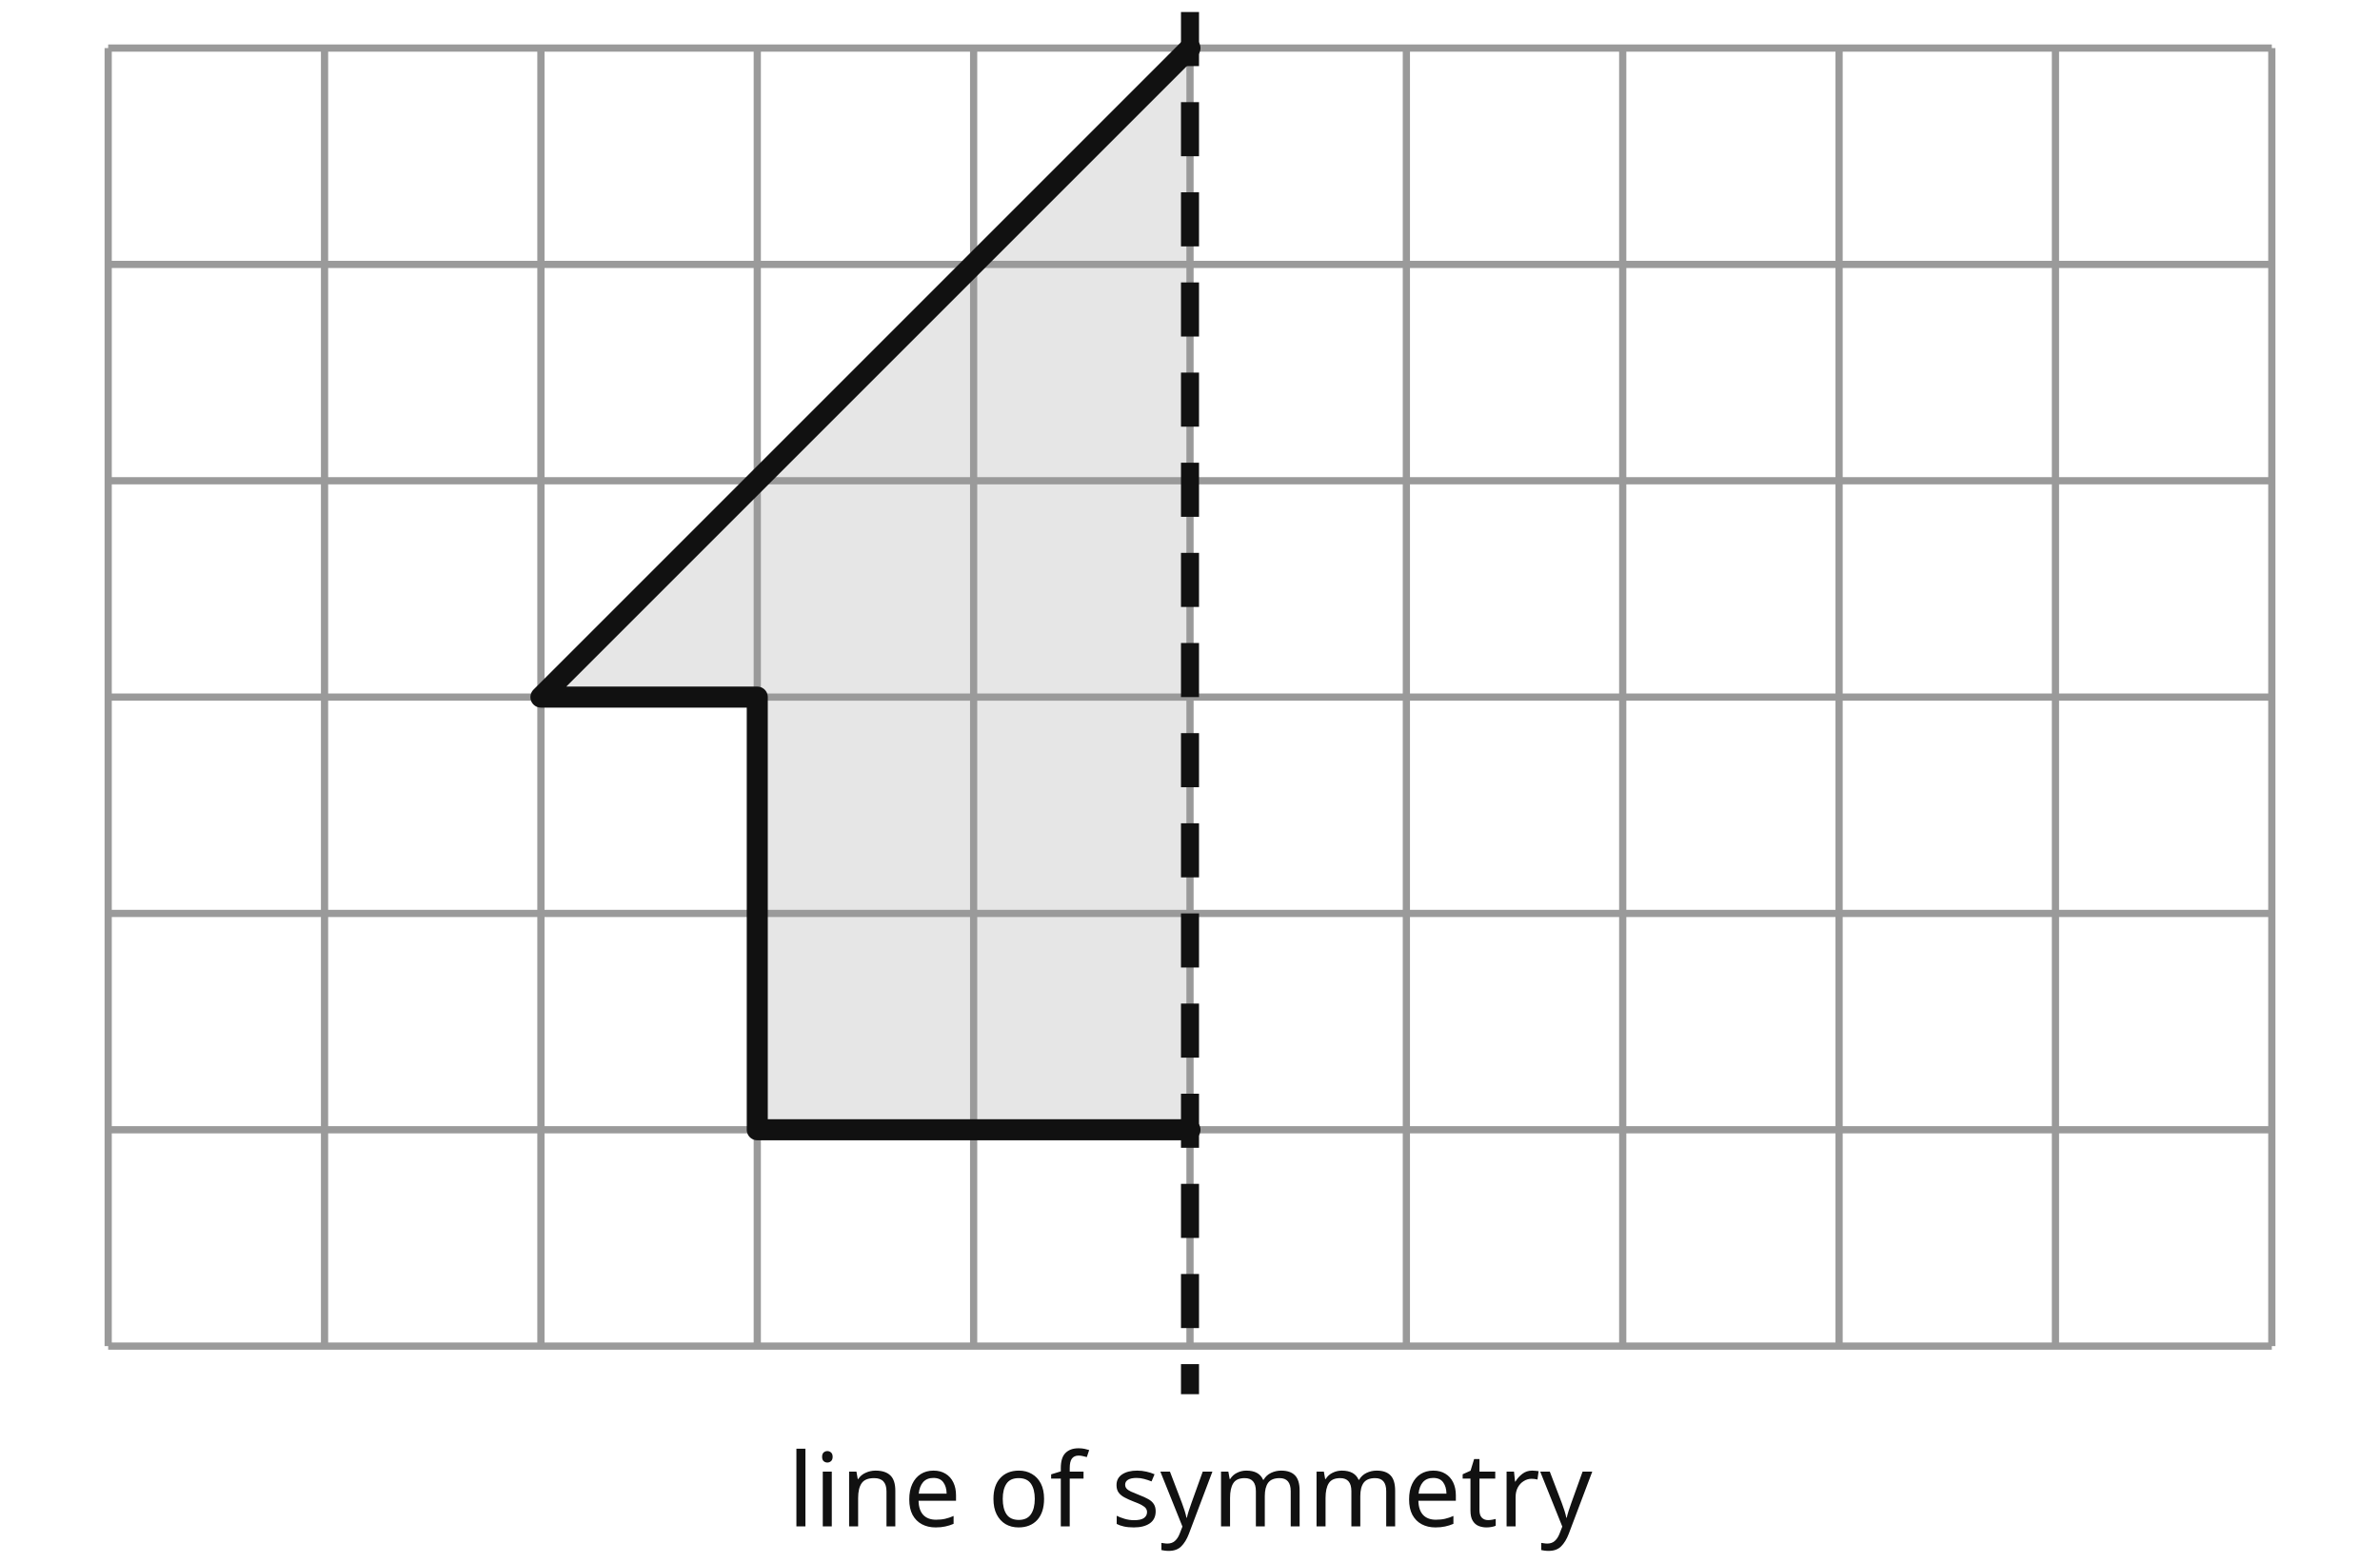
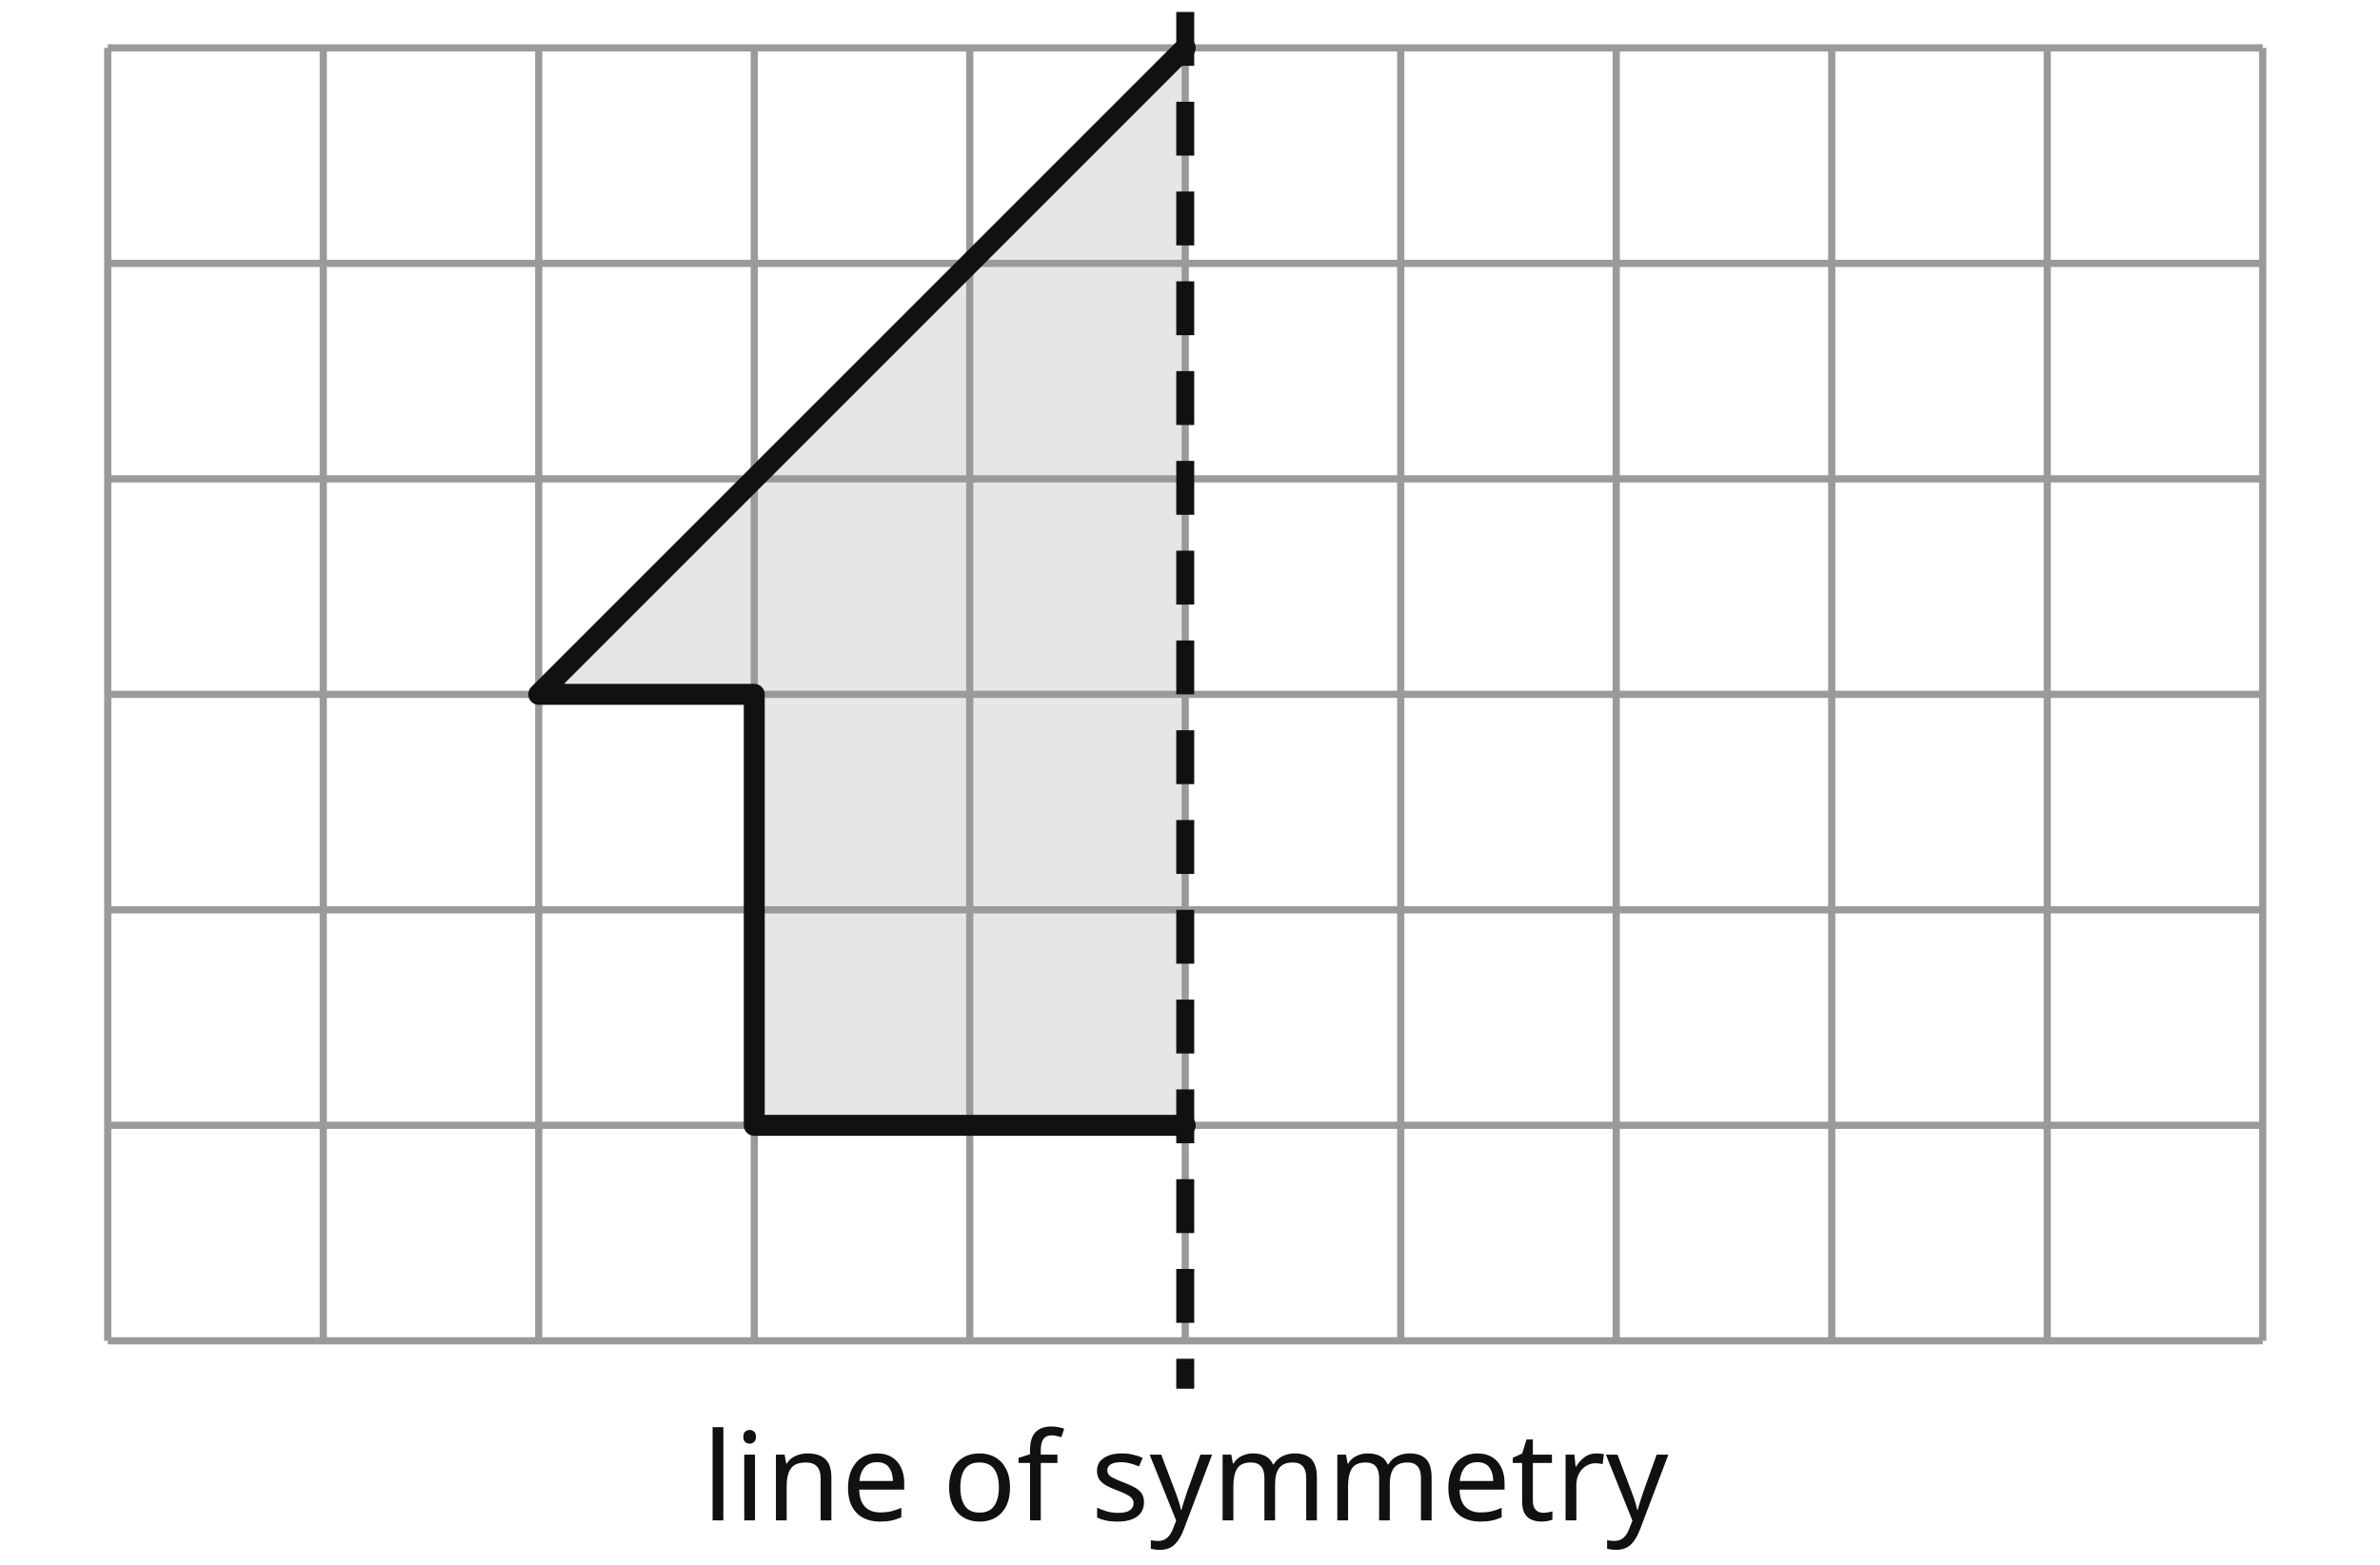
- <svg xmlns="http://www.w3.org/2000/svg" viewBox="0 0 396 260" width="396" height="260" font-family="Atkinson Hyperlegible, Noto Sans, sans-serif">
-   <path d="M 198 8 L 90 116 L 126 116 L 126 188 L 198 188 Z" fill="#e6e6e6" stroke="none" />
-   <line x1="18" y1="8" x2="18" y2="224" stroke="#9a9a9a" stroke-width="1.2" />
-   <line x1="54" y1="8" x2="54" y2="224" stroke="#9a9a9a" stroke-width="1.2" />
-   <line x1="90" y1="8" x2="90" y2="224" stroke="#9a9a9a" stroke-width="1.2" />
-   <line x1="126" y1="8" x2="126" y2="224" stroke="#9a9a9a" stroke-width="1.2" />
-   <line x1="162" y1="8" x2="162" y2="224" stroke="#9a9a9a" stroke-width="1.2" />
-   <line x1="198" y1="8" x2="198" y2="224" stroke="#9a9a9a" stroke-width="1.2" />
-   <line x1="234" y1="8" x2="234" y2="224" stroke="#9a9a9a" stroke-width="1.2" />
-   <line x1="270" y1="8" x2="270" y2="224" stroke="#9a9a9a" stroke-width="1.2" />
-   <line x1="306" y1="8" x2="306" y2="224" stroke="#9a9a9a" stroke-width="1.2" />
-   <line x1="342" y1="8" x2="342" y2="224" stroke="#9a9a9a" stroke-width="1.2" />
-   <line x1="378" y1="8" x2="378" y2="224" stroke="#9a9a9a" stroke-width="1.2" />
-   <line x1="18" y1="8" x2="378" y2="8" stroke="#9a9a9a" stroke-width="1.2" />
-   <line x1="18" y1="44" x2="378" y2="44" stroke="#9a9a9a" stroke-width="1.2" />
-   <line x1="18" y1="80" x2="378" y2="80" stroke="#9a9a9a" stroke-width="1.2" />
-   <line x1="18" y1="116" x2="378" y2="116" stroke="#9a9a9a" stroke-width="1.2" />
-   <line x1="18" y1="152" x2="378" y2="152" stroke="#9a9a9a" stroke-width="1.2" />
-   <line x1="18" y1="188" x2="378" y2="188" stroke="#9a9a9a" stroke-width="1.2" />
-   <line x1="18" y1="224" x2="378" y2="224" stroke="#9a9a9a" stroke-width="1.2" />
-   <path d="M 198 8 L 90 116 L 126 116 L 126 188 L 198 188" fill="none" stroke="#111" stroke-width="3.5" stroke-linejoin="round" stroke-linecap="round" />
-   <line x1="198" y1="2" x2="198" y2="232" stroke="#111" stroke-width="3" stroke-dasharray="9 6" />
-   <text x="198" y="254" font-size="17" text-anchor="middle" fill="#111">line of symmetry</text>
+ <svg xmlns="http://www.w3.org/2000/svg" viewBox="0 0 330 217" width="330" height="217" font-family="Atkinson Hyperlegible, Noto Sans, sans-serif">
+   <g transform="translate(0 0) scale(0.83)">
+     <path d="M 198 8 L 90 116 L 126 116 L 126 188 L 198 188 Z" fill="#e6e6e6" stroke="none" />
+     <line x1="18" y1="8" x2="18" y2="224" stroke="#9a9a9a" stroke-width="1.2" />
+     <line x1="54" y1="8" x2="54" y2="224" stroke="#9a9a9a" stroke-width="1.2" />
+     <line x1="90" y1="8" x2="90" y2="224" stroke="#9a9a9a" stroke-width="1.2" />
+     <line x1="126" y1="8" x2="126" y2="224" stroke="#9a9a9a" stroke-width="1.2" />
+     <line x1="162" y1="8" x2="162" y2="224" stroke="#9a9a9a" stroke-width="1.2" />
+     <line x1="198" y1="8" x2="198" y2="224" stroke="#9a9a9a" stroke-width="1.2" />
+     <line x1="234" y1="8" x2="234" y2="224" stroke="#9a9a9a" stroke-width="1.2" />
+     <line x1="270" y1="8" x2="270" y2="224" stroke="#9a9a9a" stroke-width="1.2" />
+     <line x1="306" y1="8" x2="306" y2="224" stroke="#9a9a9a" stroke-width="1.2" />
+     <line x1="342" y1="8" x2="342" y2="224" stroke="#9a9a9a" stroke-width="1.2" />
+     <line x1="378" y1="8" x2="378" y2="224" stroke="#9a9a9a" stroke-width="1.2" />
+     <line x1="18" y1="8" x2="378" y2="8" stroke="#9a9a9a" stroke-width="1.2" />
+     <line x1="18" y1="44" x2="378" y2="44" stroke="#9a9a9a" stroke-width="1.2" />
+     <line x1="18" y1="80" x2="378" y2="80" stroke="#9a9a9a" stroke-width="1.2" />
+     <line x1="18" y1="116" x2="378" y2="116" stroke="#9a9a9a" stroke-width="1.2" />
+     <line x1="18" y1="152" x2="378" y2="152" stroke="#9a9a9a" stroke-width="1.2" />
+     <line x1="18" y1="188" x2="378" y2="188" stroke="#9a9a9a" stroke-width="1.2" />
+     <line x1="18" y1="224" x2="378" y2="224" stroke="#9a9a9a" stroke-width="1.2" />
+     <path d="M 198 8 L 90 116 L 126 116 L 126 188 L 198 188" fill="none" stroke="#111" stroke-width="3.5" stroke-linejoin="round" stroke-linecap="round" />
+     <line x1="198" y1="2" x2="198" y2="232" stroke="#111" stroke-width="3" stroke-dasharray="9 6" />
+     <text x="198" y="254" font-size="20.5" text-anchor="middle" fill="#111">line of symmetry</text>
+   </g>
</svg>
